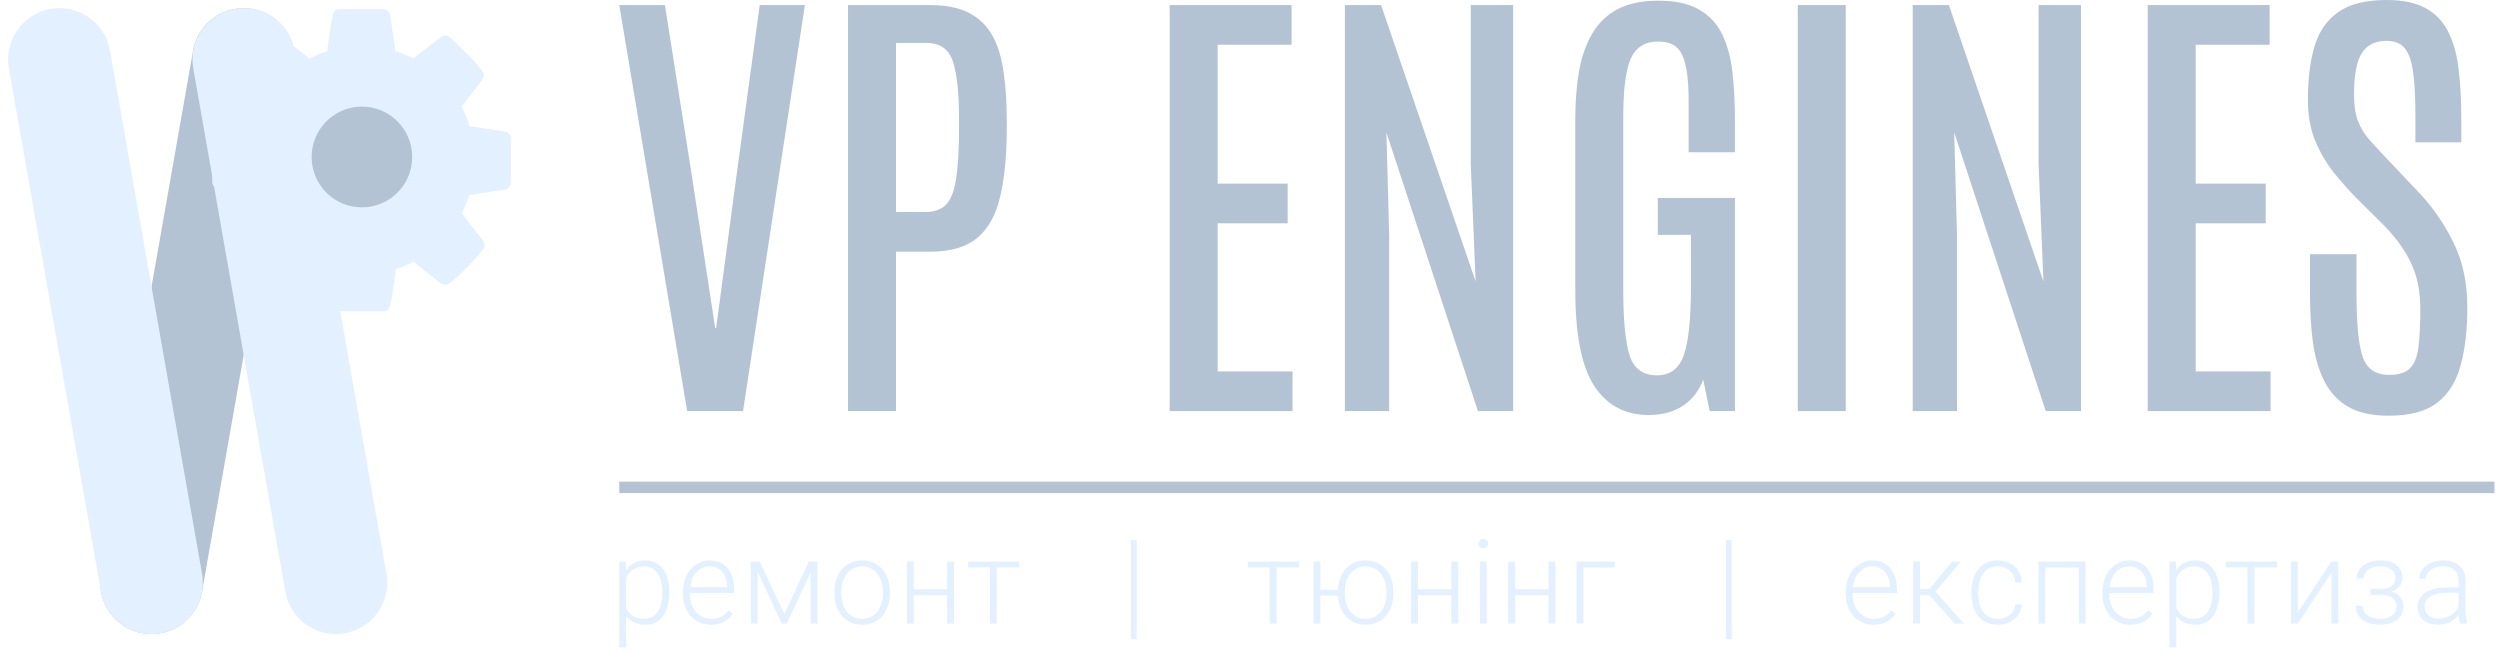
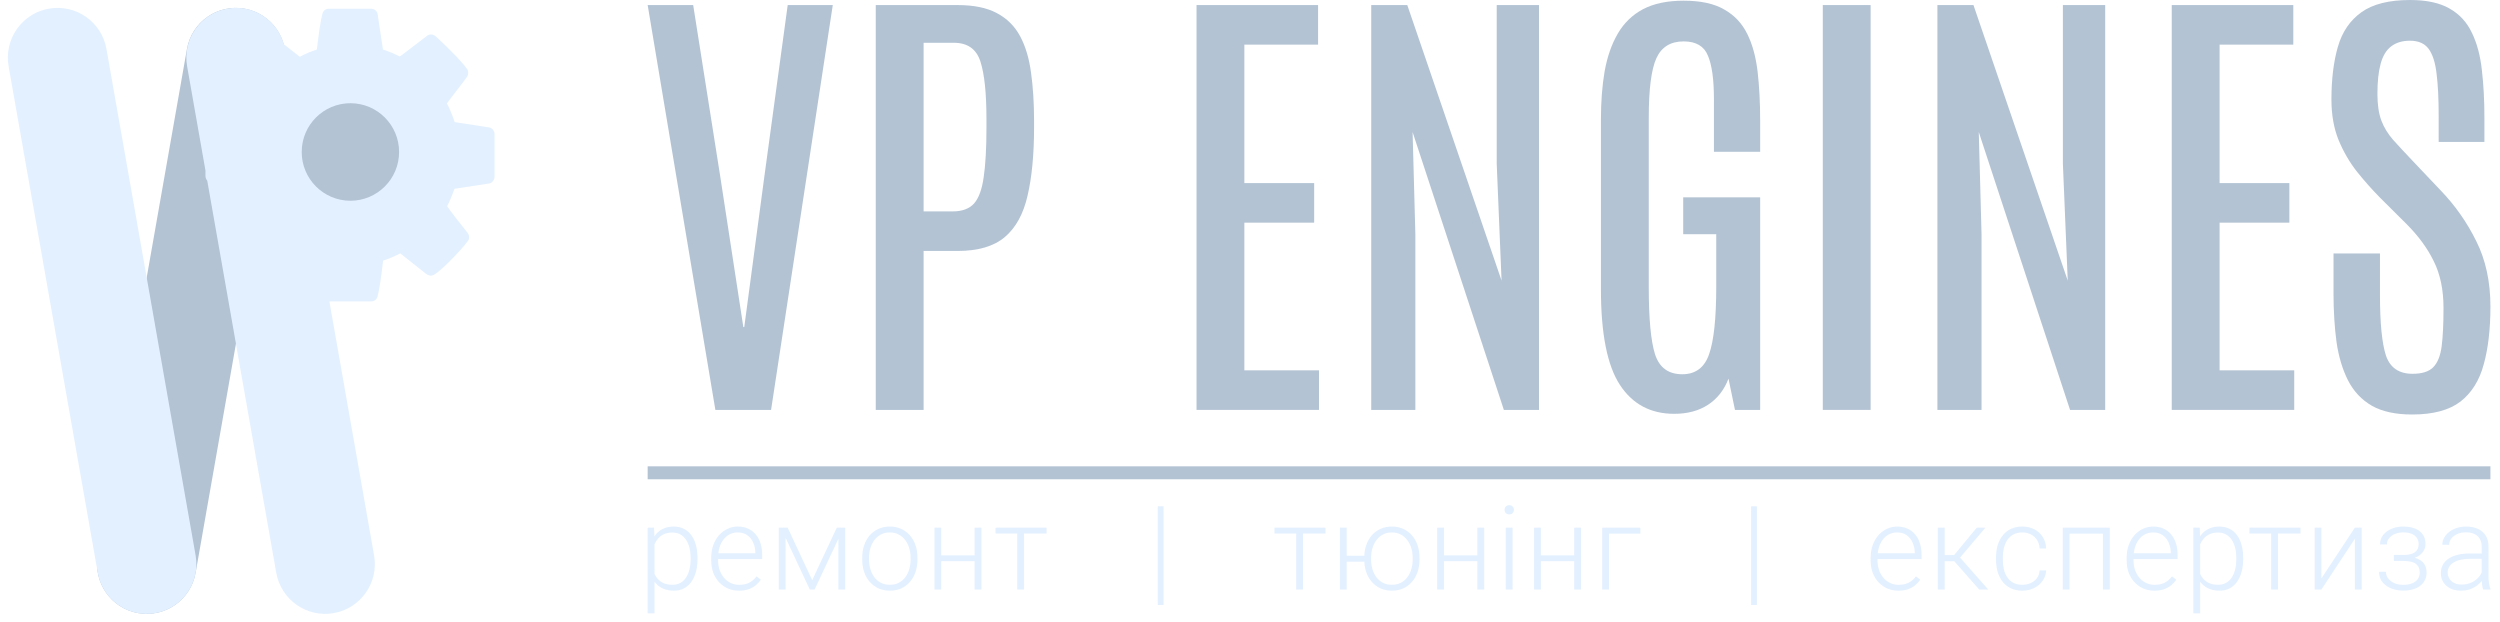
- <svg xmlns="http://www.w3.org/2000/svg" width="218" height="57" viewBox="0 0 218 57" fill="none">
-   <path d="M8.807 50.029L16.836 4.414C17.265 1.976 19.586 0.348 22.02 0.778C24.453 1.208 26.078 3.533 25.649 5.971L17.62 51.586C17.191 54.024 14.87 55.651 12.437 55.222C10.003 54.792 8.378 52.467 8.807 50.029Z" fill="#B3C3D4" />
-   <path d="M17.619 50.029L9.59 4.414C9.161 1.976 6.84 0.348 4.407 0.778C1.973 1.208 0.348 3.533 0.777 5.971L8.806 51.586C9.235 54.024 11.556 55.651 13.99 55.222C16.424 54.792 18.049 52.467 17.619 50.029Z" fill="#E3F0FF" />
-   <path d="M29.667 27.145L33.695 50.029C34.124 52.467 32.499 54.792 30.066 55.222C27.632 55.651 25.311 54.024 24.882 51.586L18.666 16.27C18.657 16.261 18.649 16.25 18.642 16.24C18.551 16.12 18.506 15.986 18.506 15.837V15.362L16.853 5.971C16.424 3.533 18.049 1.208 20.482 0.778C22.773 0.374 24.963 1.791 25.571 3.991L26.998 5.112C27.496 4.849 28.01 4.632 28.541 4.46C28.722 2.904 28.886 1.84 29.032 1.268C29.112 0.948 29.315 0.788 29.643 0.788H33.406C33.564 0.788 33.703 0.837 33.821 0.934C33.94 1.031 34.005 1.154 34.016 1.303L34.491 4.46C35.045 4.643 35.553 4.855 36.016 5.095L38.423 3.259C38.525 3.156 38.661 3.105 38.83 3.105C38.977 3.105 39.118 3.162 39.254 3.276C40.712 4.637 41.644 5.61 42.051 6.193C42.13 6.285 42.17 6.411 42.17 6.571C42.17 6.708 42.124 6.84 42.034 6.965C41.865 7.206 41.576 7.586 41.17 8.106C40.763 8.627 40.458 9.03 40.254 9.316C40.548 9.888 40.78 10.449 40.949 10.998L44.051 11.478C44.198 11.501 44.317 11.573 44.407 11.693C44.498 11.813 44.543 11.947 44.543 12.096V15.905C44.543 16.043 44.498 16.174 44.407 16.3C44.317 16.426 44.204 16.5 44.068 16.523L40.932 17.004C40.718 17.621 40.497 18.142 40.271 18.565C40.667 19.137 41.271 19.927 42.085 20.933C42.198 21.07 42.255 21.213 42.255 21.362C42.255 21.511 42.204 21.642 42.102 21.757C41.797 22.18 41.237 22.798 40.424 23.61C39.61 24.422 39.079 24.828 38.83 24.828C38.695 24.828 38.548 24.777 38.39 24.674L36.05 22.821C35.553 23.084 35.039 23.301 34.508 23.473C34.327 25.029 34.163 26.092 34.016 26.664C33.937 26.985 33.734 27.145 33.406 27.145H29.667Z" fill="#E3F0FF" />
-   <path d="M35.944 13.689C35.944 16.116 33.981 18.082 31.559 18.082C29.137 18.082 27.174 16.116 27.174 13.689C27.174 11.263 29.137 9.297 31.559 9.297C33.981 9.297 35.944 11.263 35.944 13.689Z" fill="#B3C3D4" />
-   <line x1="54" y1="42.5" x2="217.515" y2="42.5" stroke="#B3C3D4" />
-   <path d="M214.391 53.407V50.619C214.391 50.362 214.337 50.14 214.231 49.954C214.124 49.767 213.967 49.624 213.761 49.524C213.554 49.424 213.299 49.374 212.996 49.374C212.716 49.374 212.466 49.424 212.246 49.524C212.029 49.621 211.857 49.752 211.731 49.919C211.607 50.082 211.546 50.264 211.546 50.464L210.946 50.459C210.946 50.255 210.996 50.059 211.096 49.869C211.196 49.679 211.337 49.509 211.521 49.359C211.704 49.209 211.922 49.091 212.176 49.004C212.432 48.914 212.714 48.869 213.021 48.869C213.407 48.869 213.747 48.934 214.041 49.064C214.337 49.194 214.569 49.389 214.736 49.649C214.902 49.909 214.986 50.235 214.986 50.629V53.242C214.986 53.429 214.999 53.622 215.026 53.822C215.056 54.022 215.097 54.187 215.151 54.317V54.377H214.516C214.476 54.257 214.444 54.107 214.421 53.927C214.401 53.744 214.391 53.571 214.391 53.407ZM214.531 51.228L214.541 51.688H213.366C213.059 51.688 212.784 51.717 212.541 51.773C212.301 51.826 212.097 51.906 211.931 52.013C211.764 52.116 211.636 52.241 211.546 52.388C211.459 52.535 211.416 52.701 211.416 52.888C211.416 53.081 211.464 53.258 211.561 53.417C211.661 53.577 211.801 53.706 211.981 53.802C212.164 53.896 212.381 53.942 212.631 53.942C212.964 53.942 213.257 53.881 213.511 53.757C213.767 53.634 213.979 53.472 214.146 53.273C214.312 53.073 214.424 52.854 214.481 52.618L214.741 52.963C214.697 53.129 214.617 53.301 214.501 53.477C214.387 53.651 214.239 53.814 214.056 53.967C213.872 54.117 213.656 54.24 213.406 54.337C213.159 54.43 212.879 54.477 212.566 54.477C212.212 54.477 211.904 54.41 211.641 54.277C211.381 54.144 211.177 53.962 211.031 53.732C210.887 53.499 210.816 53.236 210.816 52.943C210.816 52.676 210.872 52.438 210.986 52.228C211.099 52.015 211.262 51.835 211.476 51.688C211.692 51.538 211.952 51.425 212.256 51.348C212.562 51.268 212.906 51.228 213.286 51.228H214.531Z" fill="#E3F0FF" />
-   <path d="M207.576 51.758H206.706V51.353H207.526C207.859 51.353 208.124 51.315 208.321 51.238C208.518 51.158 208.659 51.047 208.746 50.904C208.833 50.76 208.876 50.592 208.876 50.399C208.876 50.212 208.829 50.042 208.736 49.889C208.646 49.736 208.501 49.612 208.301 49.519C208.101 49.426 207.836 49.379 207.506 49.379C207.253 49.379 207.019 49.424 206.806 49.514C206.593 49.604 206.421 49.727 206.291 49.884C206.164 50.041 206.101 50.222 206.101 50.429H205.501C205.501 50.109 205.594 49.832 205.781 49.599C205.968 49.366 206.213 49.186 206.516 49.059C206.823 48.933 207.153 48.869 207.506 48.869C207.813 48.869 208.088 48.903 208.331 48.969C208.574 49.036 208.781 49.134 208.951 49.264C209.121 49.394 209.251 49.556 209.341 49.749C209.431 49.939 209.476 50.157 209.476 50.404C209.476 50.59 209.433 50.765 209.346 50.928C209.263 51.092 209.139 51.237 208.976 51.363C208.816 51.487 208.618 51.583 208.381 51.653C208.148 51.723 207.879 51.758 207.576 51.758ZM206.706 51.483H207.576C207.909 51.483 208.201 51.515 208.451 51.578C208.701 51.638 208.909 51.728 209.076 51.848C209.243 51.968 209.366 52.116 209.446 52.293C209.529 52.466 209.571 52.666 209.571 52.893C209.571 53.139 209.521 53.361 209.421 53.557C209.324 53.754 209.184 53.921 209.001 54.057C208.818 54.194 208.599 54.297 208.346 54.367C208.093 54.437 207.813 54.472 207.506 54.472C207.176 54.472 206.849 54.414 206.526 54.297C206.206 54.181 205.941 54.001 205.731 53.757C205.521 53.514 205.416 53.204 205.416 52.828H206.011C206.011 53.034 206.076 53.224 206.206 53.398C206.336 53.571 206.513 53.709 206.736 53.812C206.963 53.916 207.219 53.967 207.506 53.967C207.829 53.967 208.099 53.922 208.316 53.832C208.533 53.739 208.696 53.612 208.806 53.453C208.916 53.292 208.971 53.109 208.971 52.903C208.971 52.659 208.918 52.463 208.811 52.313C208.708 52.163 208.549 52.053 208.336 51.983C208.123 51.913 207.853 51.878 207.526 51.878H206.706V51.483Z" fill="#E3F0FF" />
-   <path d="M200.371 53.408L203.296 48.969H203.896V54.377H203.296V49.939L200.371 54.377H199.781V48.969H200.371V53.408Z" fill="#E3F0FF" />
-   <path d="M196.576 48.969V54.377H195.981V48.969H196.576ZM198.546 48.969V49.479H194.081V48.969H198.546Z" fill="#E3F0FF" />
-   <path d="M189.771 50.009V56.456H189.171V48.969H189.731L189.771 50.009ZM193.531 51.623V51.728C193.531 52.131 193.485 52.501 193.391 52.838C193.298 53.174 193.163 53.466 192.986 53.712C192.813 53.956 192.598 54.144 192.341 54.277C192.084 54.41 191.793 54.477 191.466 54.477C191.143 54.477 190.854 54.427 190.601 54.327C190.348 54.227 190.129 54.086 189.946 53.902C189.766 53.716 189.621 53.499 189.511 53.252C189.404 53.003 189.329 52.729 189.286 52.433V51.048C189.336 50.722 189.418 50.425 189.531 50.159C189.644 49.892 189.789 49.662 189.966 49.469C190.146 49.276 190.359 49.127 190.606 49.024C190.853 48.921 191.134 48.869 191.451 48.869C191.781 48.869 192.074 48.934 192.331 49.064C192.591 49.191 192.81 49.376 192.986 49.619C193.166 49.859 193.301 50.149 193.391 50.489C193.485 50.825 193.531 51.203 193.531 51.623ZM192.931 51.728V51.623C192.931 51.307 192.898 51.013 192.831 50.743C192.768 50.474 192.67 50.239 192.536 50.039C192.406 49.836 192.24 49.677 192.036 49.564C191.836 49.451 191.598 49.394 191.321 49.394C191.034 49.394 190.789 49.442 190.586 49.539C190.386 49.632 190.219 49.757 190.086 49.914C189.953 50.067 189.848 50.235 189.771 50.419C189.694 50.602 189.638 50.782 189.601 50.958V52.553C189.664 52.806 189.766 53.041 189.906 53.258C190.046 53.471 190.233 53.642 190.466 53.772C190.703 53.899 190.991 53.962 191.331 53.962C191.604 53.962 191.841 53.906 192.041 53.792C192.241 53.679 192.406 53.521 192.536 53.318C192.67 53.114 192.768 52.878 192.831 52.608C192.898 52.338 192.931 52.045 192.931 51.728Z" fill="#E3F0FF" />
-   <path d="M185.766 54.477C185.413 54.477 185.088 54.412 184.791 54.282C184.498 54.152 184.241 53.969 184.021 53.732C183.804 53.496 183.636 53.216 183.516 52.893C183.399 52.566 183.341 52.21 183.341 51.823V51.608C183.341 51.192 183.403 50.815 183.526 50.479C183.649 50.142 183.819 49.854 184.036 49.614C184.253 49.374 184.499 49.191 184.776 49.064C185.056 48.934 185.349 48.869 185.656 48.869C185.999 48.869 186.304 48.931 186.571 49.054C186.838 49.174 187.061 49.346 187.241 49.569C187.424 49.789 187.563 50.05 187.656 50.354C187.749 50.654 187.796 50.985 187.796 51.348V51.713H183.701V51.203H187.201V51.133C187.194 50.83 187.133 50.547 187.016 50.284C186.903 50.017 186.733 49.801 186.506 49.634C186.279 49.467 185.996 49.384 185.656 49.384C185.403 49.384 185.169 49.437 184.956 49.544C184.746 49.651 184.564 49.804 184.411 50.004C184.261 50.2 184.144 50.435 184.061 50.709C183.981 50.978 183.941 51.278 183.941 51.608V51.823C183.941 52.123 183.984 52.403 184.071 52.663C184.161 52.919 184.288 53.146 184.451 53.343C184.618 53.539 184.814 53.692 185.041 53.802C185.268 53.912 185.518 53.967 185.791 53.967C186.111 53.967 186.394 53.909 186.641 53.792C186.888 53.672 187.109 53.484 187.306 53.227L187.681 53.517C187.564 53.691 187.418 53.851 187.241 53.997C187.068 54.144 186.859 54.261 186.616 54.347C186.373 54.434 186.089 54.477 185.766 54.477Z" fill="#E3F0FF" />
-   <path d="M181.376 48.969V49.489H178.211V48.969H181.376ZM178.346 48.969V54.377H177.751V48.969H178.346ZM181.866 48.969V54.377H181.266V48.969H181.866Z" fill="#E3F0FF" />
-   <path d="M174.221 53.962C174.475 53.962 174.711 53.916 174.931 53.822C175.155 53.726 175.338 53.584 175.481 53.398C175.628 53.208 175.711 52.976 175.731 52.703H176.301C176.285 53.046 176.18 53.352 175.986 53.622C175.796 53.889 175.546 54.099 175.236 54.252C174.93 54.402 174.591 54.477 174.221 54.477C173.844 54.477 173.511 54.409 173.221 54.272C172.934 54.136 172.694 53.946 172.501 53.702C172.308 53.456 172.161 53.169 172.061 52.843C171.964 52.513 171.916 52.158 171.916 51.778V51.568C171.916 51.188 171.964 50.835 172.061 50.509C172.161 50.179 172.308 49.892 172.501 49.649C172.694 49.402 172.934 49.211 173.221 49.074C173.508 48.938 173.839 48.869 174.216 48.869C174.603 48.869 174.95 48.948 175.256 49.104C175.566 49.261 175.813 49.482 175.996 49.769C176.183 50.056 176.285 50.395 176.301 50.788H175.731C175.715 50.499 175.638 50.249 175.501 50.039C175.365 49.829 175.185 49.667 174.961 49.554C174.738 49.441 174.49 49.384 174.216 49.384C173.909 49.384 173.648 49.444 173.431 49.564C173.214 49.681 173.038 49.842 172.901 50.049C172.768 50.252 172.669 50.485 172.606 50.748C172.543 51.008 172.511 51.282 172.511 51.568V51.778C172.511 52.068 172.541 52.345 172.601 52.608C172.664 52.868 172.763 53.099 172.896 53.303C173.033 53.506 173.209 53.667 173.426 53.787C173.646 53.904 173.911 53.962 174.221 53.962Z" fill="#E3F0FF" />
-   <path d="M167.426 48.969V54.377H166.826V48.969H167.426ZM170.986 48.969L168.506 51.898H167.216L167.151 51.363H168.251L170.231 48.969H170.986ZM170.446 54.377L168.191 51.818L168.571 51.358L171.236 54.377H170.446Z" fill="#E3F0FF" />
-   <path d="M163.376 54.477C163.023 54.477 162.698 54.412 162.401 54.282C162.108 54.152 161.851 53.969 161.631 53.732C161.414 53.496 161.246 53.216 161.126 52.893C161.009 52.566 160.951 52.21 160.951 51.823V51.608C160.951 51.192 161.013 50.815 161.136 50.479C161.259 50.142 161.429 49.854 161.646 49.614C161.863 49.374 162.109 49.191 162.386 49.064C162.666 48.934 162.959 48.869 163.266 48.869C163.609 48.869 163.915 48.931 164.181 49.054C164.448 49.174 164.671 49.346 164.851 49.569C165.035 49.789 165.173 50.05 165.266 50.354C165.36 50.654 165.406 50.985 165.406 51.348V51.713H161.311V51.203H164.811V51.133C164.805 50.83 164.743 50.547 164.626 50.284C164.513 50.017 164.343 49.801 164.116 49.634C163.89 49.467 163.606 49.384 163.266 49.384C163.013 49.384 162.779 49.437 162.566 49.544C162.356 49.651 162.174 49.804 162.021 50.004C161.871 50.2 161.754 50.435 161.671 50.709C161.591 50.978 161.551 51.278 161.551 51.608V51.823C161.551 52.123 161.594 52.403 161.681 52.663C161.771 52.919 161.898 53.146 162.061 53.343C162.228 53.539 162.424 53.692 162.651 53.802C162.878 53.912 163.128 53.967 163.401 53.967C163.721 53.967 164.005 53.909 164.251 53.792C164.498 53.672 164.72 53.484 164.916 53.227L165.291 53.517C165.175 53.691 165.028 53.851 164.851 53.997C164.678 54.144 164.47 54.261 164.226 54.347C163.983 54.434 163.699 54.477 163.376 54.477Z" fill="#E3F0FF" />
-   <path d="M151.005 47.1V55.727H150.5V47.1H151.005Z" fill="#E3F0FF" />
-   <path d="M140.813 48.969V49.489H138.073V54.377H137.478V48.969H140.813Z" fill="#E3F0FF" />
-   <path d="M135.168 51.388V51.898H131.958V51.388H135.168ZM132.113 48.969V54.377H131.518V48.969H132.113ZM135.628 48.969V54.377H135.028V48.969H135.628Z" fill="#E3F0FF" />
-   <path d="M129.638 48.969V54.377H129.043V48.969H129.638ZM128.937 47.405C128.937 47.292 128.972 47.197 129.043 47.12C129.116 47.04 129.216 47 129.343 47C129.469 47 129.569 47.04 129.643 47.12C129.719 47.197 129.758 47.292 129.758 47.405C129.758 47.515 129.719 47.61 129.643 47.69C129.569 47.766 129.469 47.805 129.343 47.805C129.216 47.805 129.116 47.766 129.043 47.69C128.972 47.61 128.937 47.515 128.937 47.405Z" fill="#E3F0FF" />
-   <path d="M126.698 51.388V51.898H123.488V51.388H126.698ZM123.643 48.969V54.377H123.048V48.969H123.643ZM127.158 48.969V54.377H126.558V48.969H127.158Z" fill="#E3F0FF" />
-   <path d="M117.148 51.428V51.938H114.618V51.428H117.148ZM115.133 48.969V54.377H114.538V48.969H115.133ZM116.668 51.758V51.593C116.668 51.2 116.725 50.837 116.838 50.504C116.951 50.17 117.113 49.882 117.323 49.639C117.536 49.396 117.791 49.208 118.088 49.074C118.385 48.938 118.715 48.869 119.078 48.869C119.445 48.869 119.776 48.938 120.073 49.074C120.37 49.208 120.625 49.396 120.838 49.639C121.052 49.882 121.215 50.17 121.328 50.504C121.442 50.837 121.498 51.2 121.498 51.593V51.758C121.498 52.151 121.442 52.514 121.328 52.848C121.215 53.178 121.052 53.464 120.838 53.707C120.628 53.951 120.375 54.141 120.078 54.277C119.781 54.41 119.451 54.477 119.088 54.477C118.721 54.477 118.39 54.41 118.093 54.277C117.796 54.141 117.541 53.951 117.328 53.707C117.115 53.464 116.951 53.178 116.838 52.848C116.725 52.514 116.668 52.151 116.668 51.758ZM117.268 51.593V51.758C117.268 52.055 117.306 52.336 117.383 52.603C117.463 52.866 117.58 53.101 117.733 53.307C117.89 53.511 118.08 53.671 118.303 53.787C118.53 53.904 118.791 53.962 119.088 53.962C119.381 53.962 119.64 53.904 119.863 53.787C120.09 53.671 120.28 53.511 120.433 53.307C120.587 53.101 120.703 52.866 120.783 52.603C120.863 52.336 120.903 52.055 120.903 51.758V51.593C120.903 51.3 120.863 51.022 120.783 50.758C120.703 50.495 120.585 50.26 120.428 50.054C120.275 49.847 120.085 49.684 119.858 49.564C119.631 49.444 119.371 49.384 119.078 49.384C118.785 49.384 118.526 49.444 118.303 49.564C118.08 49.684 117.89 49.847 117.733 50.054C117.58 50.26 117.463 50.495 117.383 50.758C117.306 51.022 117.268 51.3 117.268 51.593Z" fill="#E3F0FF" />
-   <path d="M111.308 48.969V54.377H110.713V48.969H111.308ZM113.278 48.969V49.479H108.813V48.969H113.278Z" fill="#E3F0FF" />
-   <path d="M99.117 47.1V55.727H98.611V47.1H99.117Z" fill="#E3F0FF" />
-   <path d="M86.915 48.969V54.377H86.32V48.969H86.915ZM88.885 48.969V49.479H84.42V48.969H88.885Z" fill="#E3F0FF" />
-   <path d="M82.73 51.388V51.898H79.52V51.388H82.73ZM79.675 48.969V54.377H79.08V48.969H79.675ZM83.19 48.969V54.377H82.59V48.969H83.19Z" fill="#E3F0FF" />
-   <path d="M72.765 51.758V51.593C72.765 51.2 72.821 50.837 72.935 50.504C73.048 50.17 73.21 49.882 73.42 49.639C73.633 49.396 73.888 49.208 74.185 49.074C74.481 48.938 74.811 48.869 75.175 48.869C75.541 48.869 75.873 48.938 76.17 49.074C76.466 49.208 76.721 49.396 76.935 49.639C77.148 49.882 77.311 50.17 77.425 50.504C77.538 50.837 77.595 51.2 77.595 51.593V51.758C77.595 52.151 77.538 52.514 77.425 52.848C77.311 53.178 77.148 53.464 76.935 53.707C76.725 53.951 76.471 54.141 76.175 54.277C75.878 54.41 75.548 54.477 75.185 54.477C74.818 54.477 74.486 54.41 74.19 54.277C73.893 54.141 73.638 53.951 73.425 53.707C73.211 53.464 73.048 53.178 72.935 52.848C72.821 52.514 72.765 52.151 72.765 51.758ZM73.36 51.593V51.758C73.36 52.055 73.4 52.336 73.48 52.603C73.56 52.866 73.676 53.101 73.83 53.307C73.983 53.511 74.173 53.671 74.4 53.787C74.626 53.904 74.888 53.962 75.185 53.962C75.478 53.962 75.736 53.904 75.96 53.787C76.186 53.671 76.376 53.511 76.53 53.307C76.683 53.101 76.798 52.866 76.875 52.603C76.955 52.336 76.995 52.055 76.995 51.758V51.593C76.995 51.3 76.955 51.022 76.875 50.758C76.798 50.495 76.681 50.26 76.525 50.054C76.371 49.847 76.181 49.684 75.955 49.564C75.728 49.444 75.468 49.384 75.175 49.384C74.881 49.384 74.621 49.444 74.395 49.564C74.171 49.684 73.981 49.847 73.825 50.054C73.671 50.26 73.555 50.495 73.475 50.758C73.398 51.022 73.36 51.3 73.36 51.593Z" fill="#E3F0FF" />
-   <path d="M68.39 53.557L70.54 48.969H71.135L68.6 54.377H68.18L65.65 48.969H66.245L68.39 53.557ZM66.06 48.969V54.377H65.465V48.969H66.06ZM70.68 54.377V48.969H71.28V54.377H70.68Z" fill="#E3F0FF" />
-   <path d="M61.984 54.477C61.631 54.477 61.306 54.412 61.01 54.282C60.716 54.152 60.459 53.969 60.239 53.732C60.023 53.496 59.854 53.216 59.734 52.893C59.618 52.566 59.559 52.21 59.559 51.823V51.608C59.559 51.192 59.621 50.815 59.744 50.479C59.868 50.142 60.038 49.854 60.254 49.614C60.471 49.374 60.718 49.191 60.994 49.064C61.275 48.934 61.568 48.869 61.874 48.869C62.218 48.869 62.523 48.931 62.789 49.054C63.056 49.174 63.279 49.346 63.459 49.569C63.643 49.789 63.781 50.05 63.874 50.354C63.968 50.654 64.014 50.985 64.014 51.348V51.713H59.919V51.203H63.419V51.133C63.413 50.83 63.351 50.547 63.234 50.284C63.121 50.017 62.951 49.801 62.724 49.634C62.498 49.467 62.215 49.384 61.874 49.384C61.621 49.384 61.388 49.437 61.175 49.544C60.964 49.651 60.783 49.804 60.629 50.004C60.479 50.2 60.363 50.435 60.279 50.709C60.199 50.978 60.159 51.278 60.159 51.608V51.823C60.159 52.123 60.203 52.403 60.289 52.663C60.379 52.919 60.506 53.146 60.669 53.343C60.836 53.539 61.033 53.692 61.26 53.802C61.486 53.912 61.736 53.967 62.01 53.967C62.33 53.967 62.613 53.909 62.859 53.792C63.106 53.672 63.328 53.484 63.525 53.227L63.9 53.517C63.783 53.691 63.636 53.851 63.459 53.997C63.286 54.144 63.078 54.261 62.834 54.347C62.591 54.434 62.308 54.477 61.984 54.477Z" fill="#E3F0FF" />
-   <path d="M54.6 50.009V56.456H54V48.969H54.56L54.6 50.009ZM58.36 51.623V51.728C58.36 52.131 58.313 52.501 58.22 52.838C58.127 53.174 57.992 53.466 57.815 53.712C57.642 53.956 57.426 54.144 57.17 54.277C56.913 54.41 56.621 54.477 56.295 54.477C55.971 54.477 55.683 54.427 55.43 54.327C55.176 54.227 54.958 54.086 54.775 53.902C54.595 53.716 54.45 53.499 54.34 53.252C54.233 53.003 54.158 52.729 54.115 52.433V51.048C54.165 50.722 54.246 50.425 54.36 50.159C54.473 49.892 54.618 49.662 54.795 49.469C54.975 49.276 55.188 49.127 55.435 49.024C55.681 48.921 55.963 48.869 56.28 48.869C56.61 48.869 56.903 48.934 57.16 49.064C57.42 49.191 57.638 49.376 57.815 49.619C57.995 49.859 58.13 50.149 58.22 50.489C58.313 50.825 58.36 51.203 58.36 51.623ZM57.76 51.728V51.623C57.76 51.307 57.727 51.013 57.66 50.743C57.596 50.474 57.498 50.239 57.365 50.039C57.235 49.836 57.068 49.677 56.865 49.564C56.665 49.451 56.426 49.394 56.15 49.394C55.863 49.394 55.618 49.442 55.415 49.539C55.215 49.632 55.048 49.757 54.915 49.914C54.781 50.067 54.676 50.235 54.6 50.419C54.523 50.602 54.466 50.782 54.43 50.958V52.553C54.493 52.806 54.595 53.041 54.735 53.258C54.875 53.471 55.062 53.642 55.295 53.772C55.532 53.899 55.82 53.962 56.16 53.962C56.433 53.962 56.67 53.906 56.87 53.792C57.07 53.679 57.235 53.521 57.365 53.318C57.498 53.114 57.596 52.878 57.66 52.608C57.727 52.338 57.76 52.045 57.76 51.728Z" fill="#E3F0FF" />
-   <path d="M208.3 36.249C206.859 36.249 205.686 35.994 204.784 35.485C203.881 34.962 203.187 34.224 202.702 33.272C202.217 32.32 201.88 31.2 201.692 29.913C201.517 28.612 201.429 27.177 201.429 25.608V22.168H205.491V25.769C205.491 28.25 205.666 30.027 206.017 31.099C206.38 32.159 207.155 32.689 208.341 32.689C209.162 32.689 209.762 32.501 210.139 32.125C210.53 31.736 210.779 31.12 210.887 30.275C210.995 29.43 211.049 28.317 211.049 26.935C211.049 25.353 210.766 23.992 210.2 22.852C209.648 21.712 208.846 20.619 207.795 19.573L205.471 17.26C204.797 16.576 204.137 15.831 203.49 15.027C202.844 14.209 202.305 13.283 201.874 12.251C201.456 11.218 201.247 10.038 201.247 8.71C201.247 6.927 201.436 5.384 201.813 4.084C202.19 2.783 202.877 1.777 203.874 1.066C204.871 0.355 206.286 0 208.118 0C209.56 0 210.712 0.248 211.574 0.744C212.45 1.24 213.103 1.951 213.535 2.877C213.979 3.789 214.269 4.875 214.404 6.135C214.552 7.396 214.626 8.791 214.626 10.319V12.412H210.624V10.038C210.624 8.603 210.564 7.409 210.442 6.457C210.335 5.492 210.106 4.768 209.755 4.285C209.405 3.802 208.859 3.561 208.118 3.561C207.445 3.561 206.892 3.728 206.461 4.063C206.043 4.385 205.74 4.888 205.552 5.572C205.363 6.256 205.269 7.135 205.269 8.207C205.269 9.146 205.383 9.924 205.612 10.541C205.841 11.144 206.185 11.708 206.643 12.231C207.115 12.754 207.687 13.37 208.361 14.081L210.786 16.636C212.066 17.964 213.11 19.452 213.918 21.102C214.74 22.738 215.151 24.642 215.151 26.815C215.151 28.773 214.956 30.456 214.565 31.864C214.188 33.272 213.508 34.358 212.524 35.123C211.54 35.874 210.133 36.249 208.3 36.249Z" fill="#B3C3D4" />
-   <path d="M187.282 35.847V0.442H197.912V3.902H191.465V16.012H197.569V19.472H191.465V32.387H197.993V35.847H187.282Z" fill="#B3C3D4" />
-   <path d="M166.789 35.847V0.442H169.942L178.187 24.541L177.763 14.303V0.442H181.461V35.847H178.389L170.407 11.547L170.649 20.478V35.847H166.789Z" fill="#B3C3D4" />
-   <path d="M156.766 35.847V0.443H160.949V35.847H156.766Z" fill="#B3C3D4" />
-   <path d="M143.77 36.189C141.709 36.189 140.126 35.344 139.021 33.654C137.916 31.965 137.364 29.182 137.364 25.306V10.46C137.364 8.905 137.472 7.497 137.687 6.236C137.916 4.962 138.3 3.862 138.839 2.937C139.378 2.012 140.113 1.301 141.042 0.805C141.985 0.309 143.171 0.06 144.599 0.06C146.081 0.06 147.26 0.315 148.136 0.825C149.025 1.321 149.699 2.032 150.157 2.957C150.615 3.882 150.918 4.989 151.066 6.276C151.214 7.564 151.288 8.985 151.288 10.541V13.277H147.247V8.67C147.247 6.954 147.071 5.686 146.721 4.868C146.384 4.037 145.677 3.621 144.599 3.621C143.454 3.621 142.659 4.11 142.214 5.089C141.77 6.068 141.547 7.798 141.547 10.279V25.165C141.547 27.874 141.729 29.812 142.093 30.979C142.47 32.145 143.265 32.729 144.478 32.729C145.636 32.729 146.418 32.145 146.822 30.979C147.24 29.799 147.449 27.834 147.449 25.085V20.478H144.559V17.26H151.288V35.847H149.086L148.52 33.111C148.142 34.103 147.543 34.868 146.721 35.404C145.913 35.927 144.929 36.189 143.77 36.189Z" fill="#B3C3D4" />
-   <path d="M117.276 35.847V0.442H120.429L128.674 24.541L128.25 14.303V0.442H131.948V35.847H128.876L120.894 11.547L121.136 20.478V35.847H117.276Z" fill="#B3C3D4" />
-   <path d="M101.998 35.847V0.443H112.628V3.902H106.181V16.012H112.285V19.472H106.181V32.387H112.709V35.847H101.998Z" fill="#B3C3D4" />
-   <path d="M73.947 35.847V0.443H81.102C82.516 0.443 83.661 0.677 84.537 1.147C85.426 1.616 86.107 2.293 86.578 3.178C87.05 4.063 87.366 5.13 87.528 6.377C87.703 7.624 87.791 9.025 87.791 10.581V11.124C87.791 13.498 87.602 15.489 87.225 17.099C86.861 18.708 86.194 19.922 85.224 20.74C84.268 21.544 82.893 21.947 81.102 21.947H78.131V35.847H73.947ZM78.131 18.487H80.677C81.499 18.487 82.119 18.259 82.536 17.803C82.954 17.333 83.237 16.562 83.385 15.489C83.547 14.416 83.628 12.961 83.628 11.124V10.44C83.628 8.16 83.453 6.477 83.102 5.391C82.752 4.291 81.977 3.742 80.778 3.742H78.131V18.487Z" fill="#B3C3D4" />
-   <path d="M59.921 35.847L54 0.443H57.981L60.346 15.429L62.367 28.605H62.447L64.206 15.429L66.247 0.443H70.188L64.792 35.847H59.921Z" fill="#B3C3D4" />
+ <svg xmlns="http://www.w3.org/2000/svg" width="193" height="48" viewBox="0 0 193 48" fill="none">
+   <path d="M7.549 42.882L14.431 3.784C14.799 1.694 16.788 0.299 18.874 0.667C20.96 1.036 22.353 3.028 21.985 5.118L15.103 44.216C14.735 46.306 12.746 47.701 10.66 47.333C8.574 46.964 7.181 44.972 7.549 42.882Z" fill="#B3C3D4" />
+   <path d="M15.102 42.882L8.22 3.784C7.853 1.694 5.863 0.299 3.777 0.667C1.691 1.036 0.299 3.028 0.666 5.118L7.548 44.216C7.916 46.306 9.905 47.701 11.992 47.333C14.077 46.964 15.47 44.972 15.102 42.882Z" fill="#E3F0FF" />
+   <path fill-rule="evenodd" clip-rule="evenodd" d="M25.429 23.267L28.881 42.882C29.249 44.971 27.856 46.964 25.77 47.333C23.684 47.701 21.695 46.306 21.327 44.216L15.999 13.946C15.992 13.938 15.985 13.929 15.978 13.92C15.901 13.817 15.862 13.702 15.862 13.574V13.167L14.445 5.118C14.078 3.028 15.47 1.035 17.556 0.667C19.519 0.32 21.396 1.535 21.918 3.421L23.142 4.382C23.568 4.156 24.008 3.97 24.464 3.823C24.619 2.489 24.759 1.577 24.885 1.087C24.953 0.813 25.127 0.675 25.408 0.675H28.634C28.769 0.675 28.888 0.717 28.99 0.8C29.091 0.884 29.147 0.989 29.157 1.117L29.564 3.823C30.038 3.98 30.474 4.161 30.871 4.367L32.934 2.793C33.022 2.705 33.138 2.661 33.283 2.661C33.409 2.661 33.53 2.71 33.646 2.808C34.896 3.975 35.695 4.808 36.044 5.308C36.111 5.387 36.145 5.495 36.145 5.632C36.145 5.75 36.107 5.862 36.029 5.97C35.884 6.176 35.637 6.502 35.288 6.948C34.94 7.394 34.678 7.74 34.504 7.985C34.755 8.475 34.954 8.956 35.099 9.427L37.758 9.838C37.884 9.858 37.986 9.919 38.063 10.022C38.141 10.125 38.18 10.24 38.18 10.368V13.633C38.18 13.751 38.141 13.864 38.063 13.971C37.986 14.079 37.889 14.143 37.773 14.163L35.085 14.574C34.901 15.104 34.712 15.55 34.518 15.913C34.857 16.403 35.375 17.08 36.073 17.942C36.17 18.06 36.218 18.183 36.218 18.31C36.218 18.438 36.175 18.55 36.087 18.648C35.826 19.011 35.346 19.541 34.649 20.237C33.952 20.933 33.496 21.281 33.283 21.281C33.167 21.281 33.041 21.237 32.905 21.149L30.9 19.56C30.474 19.786 30.033 19.972 29.578 20.119C29.423 21.453 29.283 22.365 29.157 22.855C29.089 23.13 28.915 23.267 28.634 23.267H25.429Z" fill="#E3F0FF" />
+   <ellipse cx="27.051" cy="11.733" rx="3.759" ry="3.765" fill="#B3C3D4" />
+   <line x1="50" y1="36.5" x2="192.26" y2="36.5" stroke="#B3C3D4" />
+   <path d="M191.589 44.656V42.194C191.589 41.968 191.542 41.772 191.448 41.607C191.353 41.443 191.215 41.316 191.033 41.228C190.85 41.14 190.625 41.096 190.357 41.096C190.11 41.096 189.889 41.14 189.695 41.228C189.504 41.313 189.352 41.429 189.241 41.577C189.132 41.721 189.077 41.881 189.077 42.057L188.548 42.053C188.548 41.873 188.592 41.7 188.68 41.532C188.768 41.365 188.893 41.215 189.055 41.082C189.217 40.95 189.41 40.846 189.633 40.769C189.86 40.69 190.109 40.65 190.379 40.65C190.721 40.65 191.021 40.707 191.28 40.822C191.542 40.937 191.746 41.109 191.893 41.338C192.041 41.568 192.114 41.856 192.114 42.203V44.511C192.114 44.675 192.126 44.846 192.149 45.022C192.176 45.199 192.213 45.344 192.26 45.459V45.512H191.699C191.664 45.406 191.636 45.274 191.615 45.115C191.598 44.953 191.589 44.8 191.589 44.656ZM191.712 42.732L191.721 43.138H190.684C190.413 43.138 190.171 43.163 189.956 43.213C189.744 43.26 189.564 43.331 189.417 43.425C189.27 43.516 189.157 43.627 189.077 43.756C189.001 43.886 188.963 44.032 188.963 44.197C188.963 44.368 189.005 44.524 189.091 44.665C189.179 44.806 189.302 44.919 189.461 45.005C189.623 45.087 189.814 45.128 190.035 45.128C190.329 45.128 190.588 45.074 190.812 44.965C191.039 44.856 191.225 44.714 191.373 44.537C191.52 44.361 191.618 44.168 191.668 43.959L191.898 44.264C191.86 44.41 191.789 44.562 191.686 44.718C191.586 44.871 191.455 45.015 191.293 45.15C191.131 45.283 190.94 45.392 190.719 45.477C190.502 45.559 190.254 45.6 189.978 45.6C189.666 45.6 189.394 45.541 189.161 45.424C188.932 45.306 188.752 45.146 188.623 44.943C188.496 44.737 188.433 44.505 188.433 44.246C188.433 44.011 188.483 43.8 188.583 43.615C188.683 43.427 188.827 43.268 189.016 43.138C189.207 43.006 189.436 42.906 189.704 42.838C189.975 42.768 190.278 42.732 190.613 42.732H191.712Z" fill="#E3F0FF" />
+   <path d="M185.573 43.2H184.805V42.843H185.529C185.823 42.843 186.057 42.809 186.231 42.741C186.404 42.671 186.529 42.572 186.606 42.446C186.682 42.319 186.721 42.171 186.721 42C186.721 41.835 186.68 41.685 186.597 41.55C186.518 41.415 186.39 41.306 186.213 41.224C186.037 41.141 185.803 41.1 185.511 41.1C185.288 41.1 185.082 41.14 184.893 41.219C184.705 41.298 184.553 41.407 184.439 41.546C184.327 41.684 184.271 41.844 184.271 42.026H183.741C183.741 41.744 183.824 41.5 183.988 41.294C184.153 41.088 184.37 40.929 184.637 40.818C184.908 40.706 185.199 40.65 185.511 40.65C185.782 40.65 186.025 40.679 186.24 40.738C186.454 40.797 186.637 40.884 186.787 40.998C186.937 41.113 187.052 41.256 187.131 41.426C187.211 41.594 187.25 41.787 187.25 42.004C187.25 42.169 187.212 42.324 187.136 42.468C187.062 42.612 186.953 42.74 186.809 42.852C186.668 42.96 186.493 43.046 186.284 43.108C186.078 43.169 185.841 43.2 185.573 43.2ZM184.805 42.958H185.573C185.867 42.958 186.125 42.985 186.346 43.041C186.566 43.094 186.75 43.174 186.897 43.279C187.044 43.385 187.153 43.516 187.224 43.672C187.298 43.825 187.334 44.002 187.334 44.202C187.334 44.419 187.29 44.615 187.202 44.788C187.117 44.962 186.993 45.109 186.831 45.23C186.669 45.35 186.476 45.441 186.253 45.503C186.029 45.565 185.782 45.596 185.511 45.596C185.22 45.596 184.932 45.544 184.646 45.441C184.364 45.339 184.13 45.18 183.944 44.965C183.759 44.75 183.666 44.477 183.666 44.144H184.192C184.192 44.327 184.249 44.494 184.364 44.647C184.478 44.8 184.634 44.922 184.832 45.014C185.032 45.105 185.258 45.15 185.511 45.15C185.797 45.15 186.035 45.111 186.226 45.031C186.418 44.949 186.562 44.837 186.659 44.696C186.756 44.555 186.805 44.393 186.805 44.211C186.805 43.996 186.758 43.822 186.663 43.69C186.572 43.557 186.432 43.46 186.244 43.399C186.056 43.337 185.817 43.306 185.529 43.306H184.805V42.958Z" fill="#E3F0FF" />
+   <path d="M179.213 44.656L181.795 40.738H182.325V45.512H181.795V41.594L179.213 45.512H178.692V40.738H179.213V44.656Z" fill="#E3F0FF" />
+   <path d="M175.862 40.738V45.512H175.337V40.738H175.862ZM177.602 40.738V41.188H173.66V40.738H177.602Z" fill="#E3F0FF" />
+   <path d="M169.855 41.656V47.347H169.326V40.738H169.82L169.855 41.656ZM173.175 43.081V43.174C173.175 43.53 173.133 43.856 173.051 44.153C172.969 44.45 172.849 44.708 172.693 44.925C172.54 45.14 172.351 45.306 172.124 45.424C171.898 45.541 171.64 45.6 171.352 45.6C171.066 45.6 170.812 45.556 170.588 45.468C170.364 45.38 170.172 45.255 170.01 45.093C169.851 44.928 169.723 44.737 169.626 44.519C169.532 44.299 169.465 44.058 169.427 43.796V42.574C169.471 42.285 169.543 42.024 169.643 41.788C169.743 41.553 169.871 41.35 170.027 41.179C170.186 41.009 170.375 40.878 170.592 40.787C170.81 40.696 171.059 40.65 171.338 40.65C171.63 40.65 171.889 40.707 172.115 40.822C172.345 40.934 172.538 41.097 172.693 41.312C172.852 41.523 172.972 41.779 173.051 42.079C173.133 42.377 173.175 42.71 173.175 43.081ZM172.645 43.174V43.081C172.645 42.802 172.616 42.543 172.557 42.304C172.501 42.066 172.414 41.859 172.296 41.682C172.181 41.503 172.034 41.363 171.855 41.263C171.678 41.163 171.468 41.113 171.224 41.113C170.971 41.113 170.754 41.156 170.575 41.241C170.398 41.324 170.251 41.434 170.133 41.572C170.016 41.707 169.923 41.856 169.855 42.018C169.788 42.179 169.738 42.338 169.705 42.494V43.902C169.761 44.125 169.851 44.333 169.974 44.524C170.098 44.712 170.263 44.864 170.469 44.978C170.678 45.09 170.932 45.146 171.232 45.146C171.474 45.146 171.683 45.096 171.859 44.996C172.036 44.896 172.181 44.756 172.296 44.577C172.414 44.397 172.501 44.188 172.557 43.95C172.616 43.712 172.645 43.453 172.645 43.174Z" fill="#E3F0FF" />
+   <path d="M166.32 45.6C166.008 45.6 165.721 45.543 165.459 45.428C165.2 45.313 164.973 45.152 164.779 44.943C164.588 44.734 164.439 44.487 164.333 44.202C164.23 43.913 164.179 43.599 164.179 43.258V43.068C164.179 42.7 164.233 42.368 164.342 42.071C164.451 41.773 164.601 41.519 164.792 41.307C164.984 41.096 165.201 40.934 165.446 40.822C165.693 40.707 165.952 40.65 166.223 40.65C166.526 40.65 166.795 40.704 167.03 40.813C167.266 40.919 167.463 41.071 167.622 41.268C167.784 41.462 167.906 41.693 167.988 41.96C168.071 42.225 168.112 42.518 168.112 42.838V43.16H164.497V42.71H167.586V42.649C167.581 42.381 167.526 42.131 167.423 41.898C167.323 41.663 167.173 41.472 166.973 41.325C166.773 41.178 166.523 41.104 166.223 41.104C165.999 41.104 165.793 41.151 165.605 41.245C165.419 41.34 165.259 41.475 165.123 41.651C164.991 41.825 164.888 42.032 164.815 42.274C164.744 42.512 164.709 42.777 164.709 43.068V43.258C164.709 43.522 164.747 43.769 164.823 43.999C164.903 44.225 165.015 44.425 165.159 44.599C165.306 44.772 165.48 44.908 165.68 45.005C165.88 45.102 166.1 45.15 166.342 45.15C166.624 45.15 166.874 45.099 167.092 44.996C167.31 44.89 167.506 44.724 167.679 44.497L168.01 44.753C167.907 44.906 167.778 45.047 167.622 45.177C167.469 45.306 167.285 45.409 167.07 45.486C166.855 45.562 166.605 45.6 166.32 45.6Z" fill="#E3F0FF" />
+   <path d="M162.444 40.738V41.197H159.65V40.738H162.444ZM159.769 40.738V45.512H159.244V40.738H159.769ZM162.877 40.738V45.512H162.347V40.738H162.877Z" fill="#E3F0FF" />
+   <path d="M156.128 45.146C156.352 45.146 156.561 45.105 156.755 45.022C156.952 44.937 157.114 44.812 157.241 44.647C157.37 44.48 157.444 44.275 157.461 44.034H157.964C157.95 44.337 157.857 44.608 157.686 44.846C157.519 45.081 157.298 45.267 157.024 45.402C156.754 45.534 156.455 45.6 156.128 45.6C155.796 45.6 155.501 45.54 155.245 45.419C154.992 45.299 154.78 45.131 154.61 44.916C154.439 44.699 154.31 44.446 154.221 44.158C154.136 43.866 154.093 43.553 154.093 43.218V43.032C154.093 42.697 154.136 42.385 154.221 42.097C154.31 41.806 154.439 41.553 154.61 41.338C154.78 41.12 154.992 40.951 155.245 40.831C155.499 40.71 155.791 40.65 156.124 40.65C156.465 40.65 156.771 40.719 157.042 40.857C157.316 40.995 157.533 41.191 157.695 41.444C157.86 41.697 157.95 41.997 157.964 42.344H157.461C157.447 42.088 157.379 41.868 157.258 41.682C157.138 41.497 156.979 41.354 156.782 41.254C156.584 41.154 156.365 41.104 156.124 41.104C155.853 41.104 155.622 41.157 155.431 41.263C155.24 41.366 155.084 41.509 154.963 41.691C154.845 41.871 154.758 42.077 154.703 42.309C154.647 42.538 154.619 42.779 154.619 43.032V43.218C154.619 43.474 154.645 43.718 154.698 43.95C154.754 44.18 154.841 44.384 154.959 44.563C155.079 44.743 155.235 44.886 155.426 44.992C155.621 45.094 155.855 45.146 156.128 45.146Z" fill="#E3F0FF" />
+   <path d="M150.13 40.738V45.512H149.6V40.738H150.13ZM153.273 40.738L151.083 43.324H149.945L149.887 42.852H150.858L152.606 40.738H153.273ZM152.796 45.512L150.805 43.253L151.141 42.847L153.493 45.512H152.796Z" fill="#E3F0FF" />
+   <path d="M146.555 45.6C146.243 45.6 145.956 45.543 145.694 45.428C145.435 45.313 145.208 45.152 145.014 44.943C144.823 44.734 144.674 44.487 144.568 44.202C144.465 43.913 144.414 43.599 144.414 43.258V43.068C144.414 42.7 144.468 42.368 144.577 42.071C144.686 41.773 144.836 41.519 145.027 41.307C145.219 41.096 145.436 40.934 145.681 40.822C145.928 40.707 146.187 40.65 146.457 40.65C146.761 40.65 147.03 40.704 147.265 40.813C147.501 40.919 147.698 41.071 147.857 41.268C148.019 41.462 148.141 41.693 148.223 41.96C148.305 42.225 148.347 42.518 148.347 42.838V43.16H144.732V42.71H147.821V42.649C147.815 42.381 147.761 42.131 147.658 41.898C147.558 41.663 147.408 41.472 147.208 41.325C147.008 41.178 146.758 41.104 146.457 41.104C146.234 41.104 146.028 41.151 145.839 41.245C145.654 41.34 145.494 41.475 145.358 41.651C145.226 41.825 145.123 42.032 145.049 42.274C144.979 42.512 144.943 42.777 144.943 43.068V43.258C144.943 43.522 144.982 43.769 145.058 43.999C145.138 44.225 145.249 44.425 145.394 44.599C145.541 44.772 145.714 44.908 145.915 45.005C146.115 45.102 146.335 45.15 146.577 45.15C146.859 45.15 147.109 45.099 147.327 44.996C147.545 44.89 147.74 44.724 147.914 44.497L148.245 44.753C148.142 44.906 148.013 45.047 147.857 45.177C147.704 45.306 147.52 45.409 147.305 45.486C147.09 45.562 146.84 45.6 146.555 45.6Z" fill="#E3F0FF" />
+   <path d="M135.634 39.088V46.704H135.188V39.088H135.634Z" fill="#E3F0FF" />
+   <path d="M126.636 40.738V41.197H124.217V45.512H123.692V40.738H126.636Z" fill="#E3F0FF" />
+   <path d="M121.653 42.874V43.324H118.819V42.874H121.653ZM118.956 40.738V45.512H118.431V40.738H118.956ZM122.059 40.738V45.512H121.529V40.738H122.059Z" fill="#E3F0FF" />
+   <path d="M116.771 40.738V45.512H116.246V40.738H116.771ZM116.153 39.357C116.153 39.257 116.184 39.173 116.246 39.106C116.31 39.035 116.399 39 116.511 39C116.622 39 116.711 39.035 116.776 39.106C116.843 39.173 116.877 39.257 116.877 39.357C116.877 39.455 116.843 39.538 116.776 39.609C116.711 39.676 116.622 39.71 116.511 39.71C116.399 39.71 116.31 39.676 116.246 39.609C116.184 39.538 116.153 39.455 116.153 39.357Z" fill="#E3F0FF" />
+   <path d="M114.176 42.874V43.324H111.342V42.874H114.176ZM111.479 40.738V45.512H110.954V40.738H111.479ZM114.582 40.738V45.512H114.052V40.738H114.582Z" fill="#E3F0FF" />
+   <path d="M105.746 42.909V43.359H103.512V42.909H105.746ZM103.967 40.738V45.512H103.441V40.738H103.967ZM105.322 43.2V43.054C105.322 42.707 105.372 42.387 105.472 42.093C105.572 41.798 105.715 41.544 105.9 41.329C106.088 41.115 106.313 40.949 106.575 40.831C106.837 40.71 107.129 40.65 107.449 40.65C107.773 40.65 108.066 40.71 108.328 40.831C108.59 40.949 108.815 41.115 109.003 41.329C109.191 41.544 109.336 41.798 109.436 42.093C109.536 42.387 109.586 42.707 109.586 43.054V43.2C109.586 43.547 109.536 43.868 109.436 44.162C109.336 44.453 109.191 44.706 109.003 44.921C108.818 45.136 108.594 45.303 108.332 45.424C108.07 45.541 107.779 45.6 107.458 45.6C107.134 45.6 106.842 45.541 106.58 45.424C106.318 45.303 106.093 45.136 105.904 44.921C105.716 44.706 105.572 44.453 105.472 44.162C105.372 43.868 105.322 43.547 105.322 43.2ZM105.851 43.054V43.2C105.851 43.462 105.885 43.711 105.953 43.946C106.024 44.178 106.127 44.386 106.262 44.568C106.4 44.747 106.568 44.889 106.765 44.992C106.965 45.094 107.196 45.146 107.458 45.146C107.717 45.146 107.945 45.094 108.142 44.992C108.342 44.889 108.51 44.747 108.645 44.568C108.781 44.386 108.884 44.178 108.954 43.946C109.025 43.711 109.06 43.462 109.06 43.2V43.054C109.06 42.796 109.025 42.55 108.954 42.318C108.884 42.085 108.779 41.878 108.641 41.696C108.506 41.513 108.338 41.369 108.138 41.263C107.938 41.157 107.708 41.104 107.449 41.104C107.19 41.104 106.962 41.157 106.765 41.263C106.568 41.369 106.4 41.513 106.262 41.696C106.127 41.878 106.024 42.085 105.953 42.318C105.885 42.55 105.851 42.796 105.851 43.054Z" fill="#E3F0FF" />
+   <path d="M100.59 40.738V45.512H100.065V40.738H100.59ZM102.33 40.738V41.188H98.388V40.738H102.33Z" fill="#E3F0FF" />
+   <path d="M89.828 39.088V46.704H89.382V39.088H89.828Z" fill="#E3F0FF" />
+   <path d="M79.056 40.738V45.512H78.531V40.738H79.056ZM80.796 40.738V41.188H76.854V40.738H80.796Z" fill="#E3F0FF" />
+   <path d="M75.362 42.874V43.324H72.528V42.874H75.362ZM72.665 40.738V45.512H72.14V40.738H72.665ZM75.768 40.738V45.512H75.239V40.738H75.768Z" fill="#E3F0FF" />
+   <path d="M66.565 43.2V43.054C66.565 42.707 66.615 42.387 66.715 42.093C66.815 41.798 66.958 41.544 67.143 41.329C67.332 41.115 67.557 40.949 67.819 40.831C68.08 40.71 68.372 40.65 68.692 40.65C69.016 40.65 69.309 40.71 69.571 40.831C69.833 40.949 70.058 41.115 70.246 41.329C70.434 41.544 70.579 41.798 70.679 42.093C70.779 42.387 70.829 42.707 70.829 43.054V43.2C70.829 43.547 70.779 43.868 70.679 44.162C70.579 44.453 70.434 44.706 70.246 44.921C70.061 45.136 69.837 45.303 69.575 45.424C69.313 45.541 69.022 45.6 68.701 45.6C68.378 45.6 68.085 45.541 67.823 45.424C67.561 45.303 67.336 45.136 67.148 44.921C66.959 44.706 66.815 44.453 66.715 44.162C66.615 43.868 66.565 43.547 66.565 43.2ZM67.09 43.054V43.2C67.09 43.462 67.126 43.711 67.196 43.946C67.267 44.178 67.37 44.386 67.505 44.568C67.641 44.747 67.808 44.889 68.008 44.992C68.208 45.094 68.439 45.146 68.701 45.146C68.96 45.146 69.188 45.094 69.385 44.992C69.586 44.889 69.753 44.747 69.889 44.568C70.024 44.386 70.126 44.178 70.193 43.946C70.264 43.711 70.299 43.462 70.299 43.2V43.054C70.299 42.796 70.264 42.55 70.193 42.318C70.126 42.085 70.023 41.878 69.884 41.696C69.749 41.513 69.581 41.369 69.381 41.263C69.181 41.157 68.951 41.104 68.692 41.104C68.433 41.104 68.204 41.157 68.004 41.263C67.807 41.369 67.639 41.513 67.501 41.696C67.365 41.878 67.262 42.085 67.192 42.318C67.124 42.55 67.09 42.796 67.09 43.054Z" fill="#E3F0FF" />
+   <path d="M62.703 44.789L64.601 40.738H65.126L62.888 45.512H62.517L60.284 40.738H60.809L62.703 44.789ZM60.646 40.738V45.512H60.121V40.738H60.646ZM64.725 45.512V40.738H65.254V45.512H64.725Z" fill="#E3F0FF" />
+   <path d="M57.048 45.6C56.737 45.6 56.45 45.543 56.188 45.428C55.929 45.313 55.702 45.152 55.508 44.943C55.317 44.734 55.168 44.487 55.062 44.202C54.959 43.913 54.908 43.599 54.908 43.258V43.068C54.908 42.7 54.962 42.368 55.071 42.071C55.18 41.773 55.33 41.519 55.521 41.307C55.712 41.096 55.93 40.934 56.175 40.822C56.422 40.707 56.681 40.65 56.951 40.65C57.255 40.65 57.524 40.704 57.759 40.813C57.995 40.919 58.192 41.071 58.351 41.268C58.513 41.462 58.635 41.693 58.717 41.96C58.799 42.225 58.841 42.518 58.841 42.838V43.16H55.225V42.71H58.315V42.649C58.309 42.381 58.255 42.131 58.152 41.898C58.052 41.663 57.902 41.472 57.702 41.325C57.502 41.178 57.252 41.104 56.951 41.104C56.728 41.104 56.522 41.151 56.333 41.245C56.148 41.34 55.988 41.475 55.852 41.651C55.72 41.825 55.617 42.032 55.543 42.274C55.473 42.512 55.437 42.777 55.437 43.068V43.258C55.437 43.522 55.476 43.769 55.552 43.999C55.632 44.225 55.743 44.425 55.888 44.599C56.035 44.772 56.208 44.908 56.408 45.005C56.609 45.102 56.829 45.15 57.071 45.15C57.353 45.15 57.603 45.099 57.821 44.996C58.039 44.89 58.234 44.724 58.408 44.497L58.739 44.753C58.636 44.906 58.507 45.047 58.351 45.177C58.198 45.306 58.014 45.409 57.799 45.486C57.584 45.562 57.334 45.6 57.048 45.6Z" fill="#E3F0FF" />
+   <path d="M50.529 41.656V47.347H50V40.738H50.494L50.529 41.656ZM53.849 43.081V43.174C53.849 43.53 53.808 43.856 53.725 44.153C53.643 44.45 53.524 44.708 53.368 44.925C53.215 45.14 53.025 45.306 52.798 45.424C52.572 45.541 52.314 45.6 52.026 45.6C51.74 45.6 51.486 45.556 51.262 45.468C51.038 45.38 50.846 45.255 50.684 45.093C50.525 44.928 50.397 44.737 50.3 44.519C50.206 44.299 50.139 44.058 50.101 43.796V42.574C50.145 42.285 50.218 42.024 50.318 41.788C50.418 41.553 50.546 41.35 50.702 41.179C50.861 41.009 51.049 40.878 51.267 40.787C51.484 40.696 51.733 40.65 52.013 40.65C52.304 40.65 52.563 40.707 52.789 40.822C53.019 40.934 53.212 41.097 53.368 41.312C53.526 41.523 53.646 41.779 53.725 42.079C53.808 42.377 53.849 42.71 53.849 43.081ZM53.319 43.174V43.081C53.319 42.802 53.29 42.543 53.231 42.304C53.175 42.066 53.088 41.859 52.97 41.682C52.856 41.503 52.709 41.363 52.529 41.263C52.352 41.163 52.142 41.113 51.898 41.113C51.645 41.113 51.428 41.156 51.249 41.241C51.072 41.324 50.925 41.434 50.807 41.572C50.69 41.707 50.597 41.856 50.529 42.018C50.462 42.179 50.412 42.338 50.379 42.494V43.902C50.435 44.125 50.525 44.333 50.649 44.524C50.772 44.712 50.937 44.864 51.143 44.978C51.352 45.09 51.606 45.146 51.907 45.146C52.148 45.146 52.357 45.096 52.533 44.996C52.71 44.896 52.856 44.756 52.97 44.577C53.088 44.397 53.175 44.188 53.231 43.95C53.29 43.712 53.319 43.453 53.319 43.174Z" fill="#E3F0FF" />
+   <path d="M186.213 32C184.94 32 183.906 31.775 183.109 31.325C182.312 30.863 181.699 30.212 181.271 29.372C180.843 28.531 180.546 27.543 180.379 26.406C180.225 25.258 180.147 23.991 180.147 22.606V19.569H183.733V22.748C183.733 24.938 183.888 26.507 184.197 27.454C184.518 28.389 185.202 28.857 186.249 28.857C186.974 28.857 187.503 28.691 187.836 28.36C188.181 28.016 188.401 27.472 188.497 26.726C188.592 25.98 188.639 24.997 188.639 23.778C188.639 22.381 188.39 21.179 187.89 20.173C187.402 19.167 186.695 18.202 185.767 17.279L183.715 15.236C183.121 14.633 182.538 13.976 181.967 13.265C181.396 12.543 180.92 11.726 180.54 10.815C180.171 9.903 179.987 8.861 179.987 7.689C179.987 6.115 180.153 4.753 180.486 3.605C180.819 2.457 181.426 1.569 182.306 0.941C183.186 0.314 184.435 0 186.052 0C187.325 0 188.342 0.219 189.103 0.657C189.876 1.095 190.453 1.723 190.834 2.539C191.226 3.344 191.482 4.303 191.601 5.416C191.732 6.529 191.797 7.76 191.797 9.11V10.957H188.265V8.861C188.265 7.595 188.211 6.541 188.104 5.7C188.009 4.848 187.807 4.209 187.498 3.782C187.188 3.356 186.707 3.143 186.052 3.143C185.458 3.143 184.97 3.291 184.59 3.587C184.221 3.871 183.953 4.315 183.787 4.919C183.62 5.523 183.537 6.298 183.537 7.245C183.537 8.074 183.638 8.761 183.84 9.305C184.042 9.838 184.346 10.335 184.75 10.797C185.166 11.259 185.672 11.803 186.267 12.431L188.407 14.686C189.537 15.858 190.459 17.172 191.173 18.628C191.898 20.073 192.261 21.754 192.261 23.672C192.261 25.4 192.089 26.886 191.744 28.129C191.411 29.372 190.81 30.331 189.942 31.006C189.073 31.669 187.831 32 186.213 32Z" fill="#B3C3D4" />
+   <path d="M167.659 31.645V0.391H177.043V3.445H171.352V14.135H176.739V17.19H171.352V28.59H177.114V31.645H167.659Z" fill="#B3C3D4" />
+   <path d="M149.568 31.645V0.391H152.351L159.63 21.665L159.255 12.626V0.391H162.52V31.645H159.808L152.761 10.193L152.975 18.078V31.645H149.568Z" fill="#B3C3D4" />
+   <path d="M140.719 31.645V0.391H144.412V31.645H140.719Z" fill="#B3C3D4" />
+   <path d="M129.248 31.947C127.428 31.947 126.03 31.201 125.055 29.709C124.08 28.218 123.592 25.761 123.592 22.34V9.234C123.592 7.861 123.687 6.618 123.877 5.505C124.08 4.38 124.419 3.409 124.894 2.593C125.37 1.776 126.018 1.148 126.839 0.71C127.672 0.272 128.718 0.053 129.979 0.053C131.287 0.053 132.328 0.278 133.101 0.728C133.886 1.166 134.481 1.794 134.885 2.61C135.29 3.427 135.557 4.404 135.688 5.54C135.819 6.677 135.884 7.932 135.884 9.305V11.72H132.316V7.654C132.316 6.138 132.161 5.02 131.852 4.297C131.555 3.563 130.93 3.196 129.979 3.196C128.968 3.196 128.266 3.629 127.874 4.493C127.481 5.357 127.285 6.884 127.285 9.074V22.215C127.285 24.607 127.446 26.317 127.767 27.347C128.1 28.377 128.801 28.892 129.872 28.892C130.895 28.892 131.585 28.377 131.941 27.347C132.31 26.305 132.494 24.571 132.494 22.144V18.078H129.943V15.236H135.884V31.645H133.94L133.44 29.23C133.107 30.106 132.578 30.781 131.852 31.254C131.139 31.716 130.27 31.947 129.248 31.947Z" fill="#B3C3D4" />
+   <path d="M105.859 31.645V0.391H108.642L115.921 21.665L115.546 12.626V0.391H118.811V31.645H116.099L109.052 10.193L109.266 18.078V31.645H105.859Z" fill="#B3C3D4" />
+   <path d="M92.372 31.645V0.391H101.756V3.445H96.065V14.135H101.453V17.19H96.065V28.59H101.827V31.645H92.372Z" fill="#B3C3D4" />
+   <path d="M67.609 31.645V0.391H73.925C75.173 0.391 76.184 0.598 76.957 1.012C77.743 1.427 78.343 2.024 78.759 2.806C79.176 3.587 79.455 4.528 79.598 5.629C79.752 6.73 79.83 7.967 79.83 9.341V9.82C79.83 11.916 79.663 13.674 79.33 15.094C79.009 16.515 78.42 17.586 77.564 18.308C76.72 19.019 75.506 19.374 73.925 19.374H71.302V31.645H67.609ZM71.302 16.32H73.55C74.275 16.32 74.823 16.118 75.191 15.716C75.56 15.302 75.81 14.621 75.941 13.674C76.083 12.726 76.155 11.442 76.155 9.82V9.216C76.155 7.204 76 5.718 75.691 4.759C75.382 3.788 74.698 3.303 73.639 3.303H71.302V16.32Z" fill="#B3C3D4" />
+   <path d="M55.227 31.645L50 0.391H53.514L55.602 13.62L57.386 25.252H57.457L59.009 13.62L60.811 0.391H64.29L59.527 31.645H55.227Z" fill="#B3C3D4" />
</svg>
